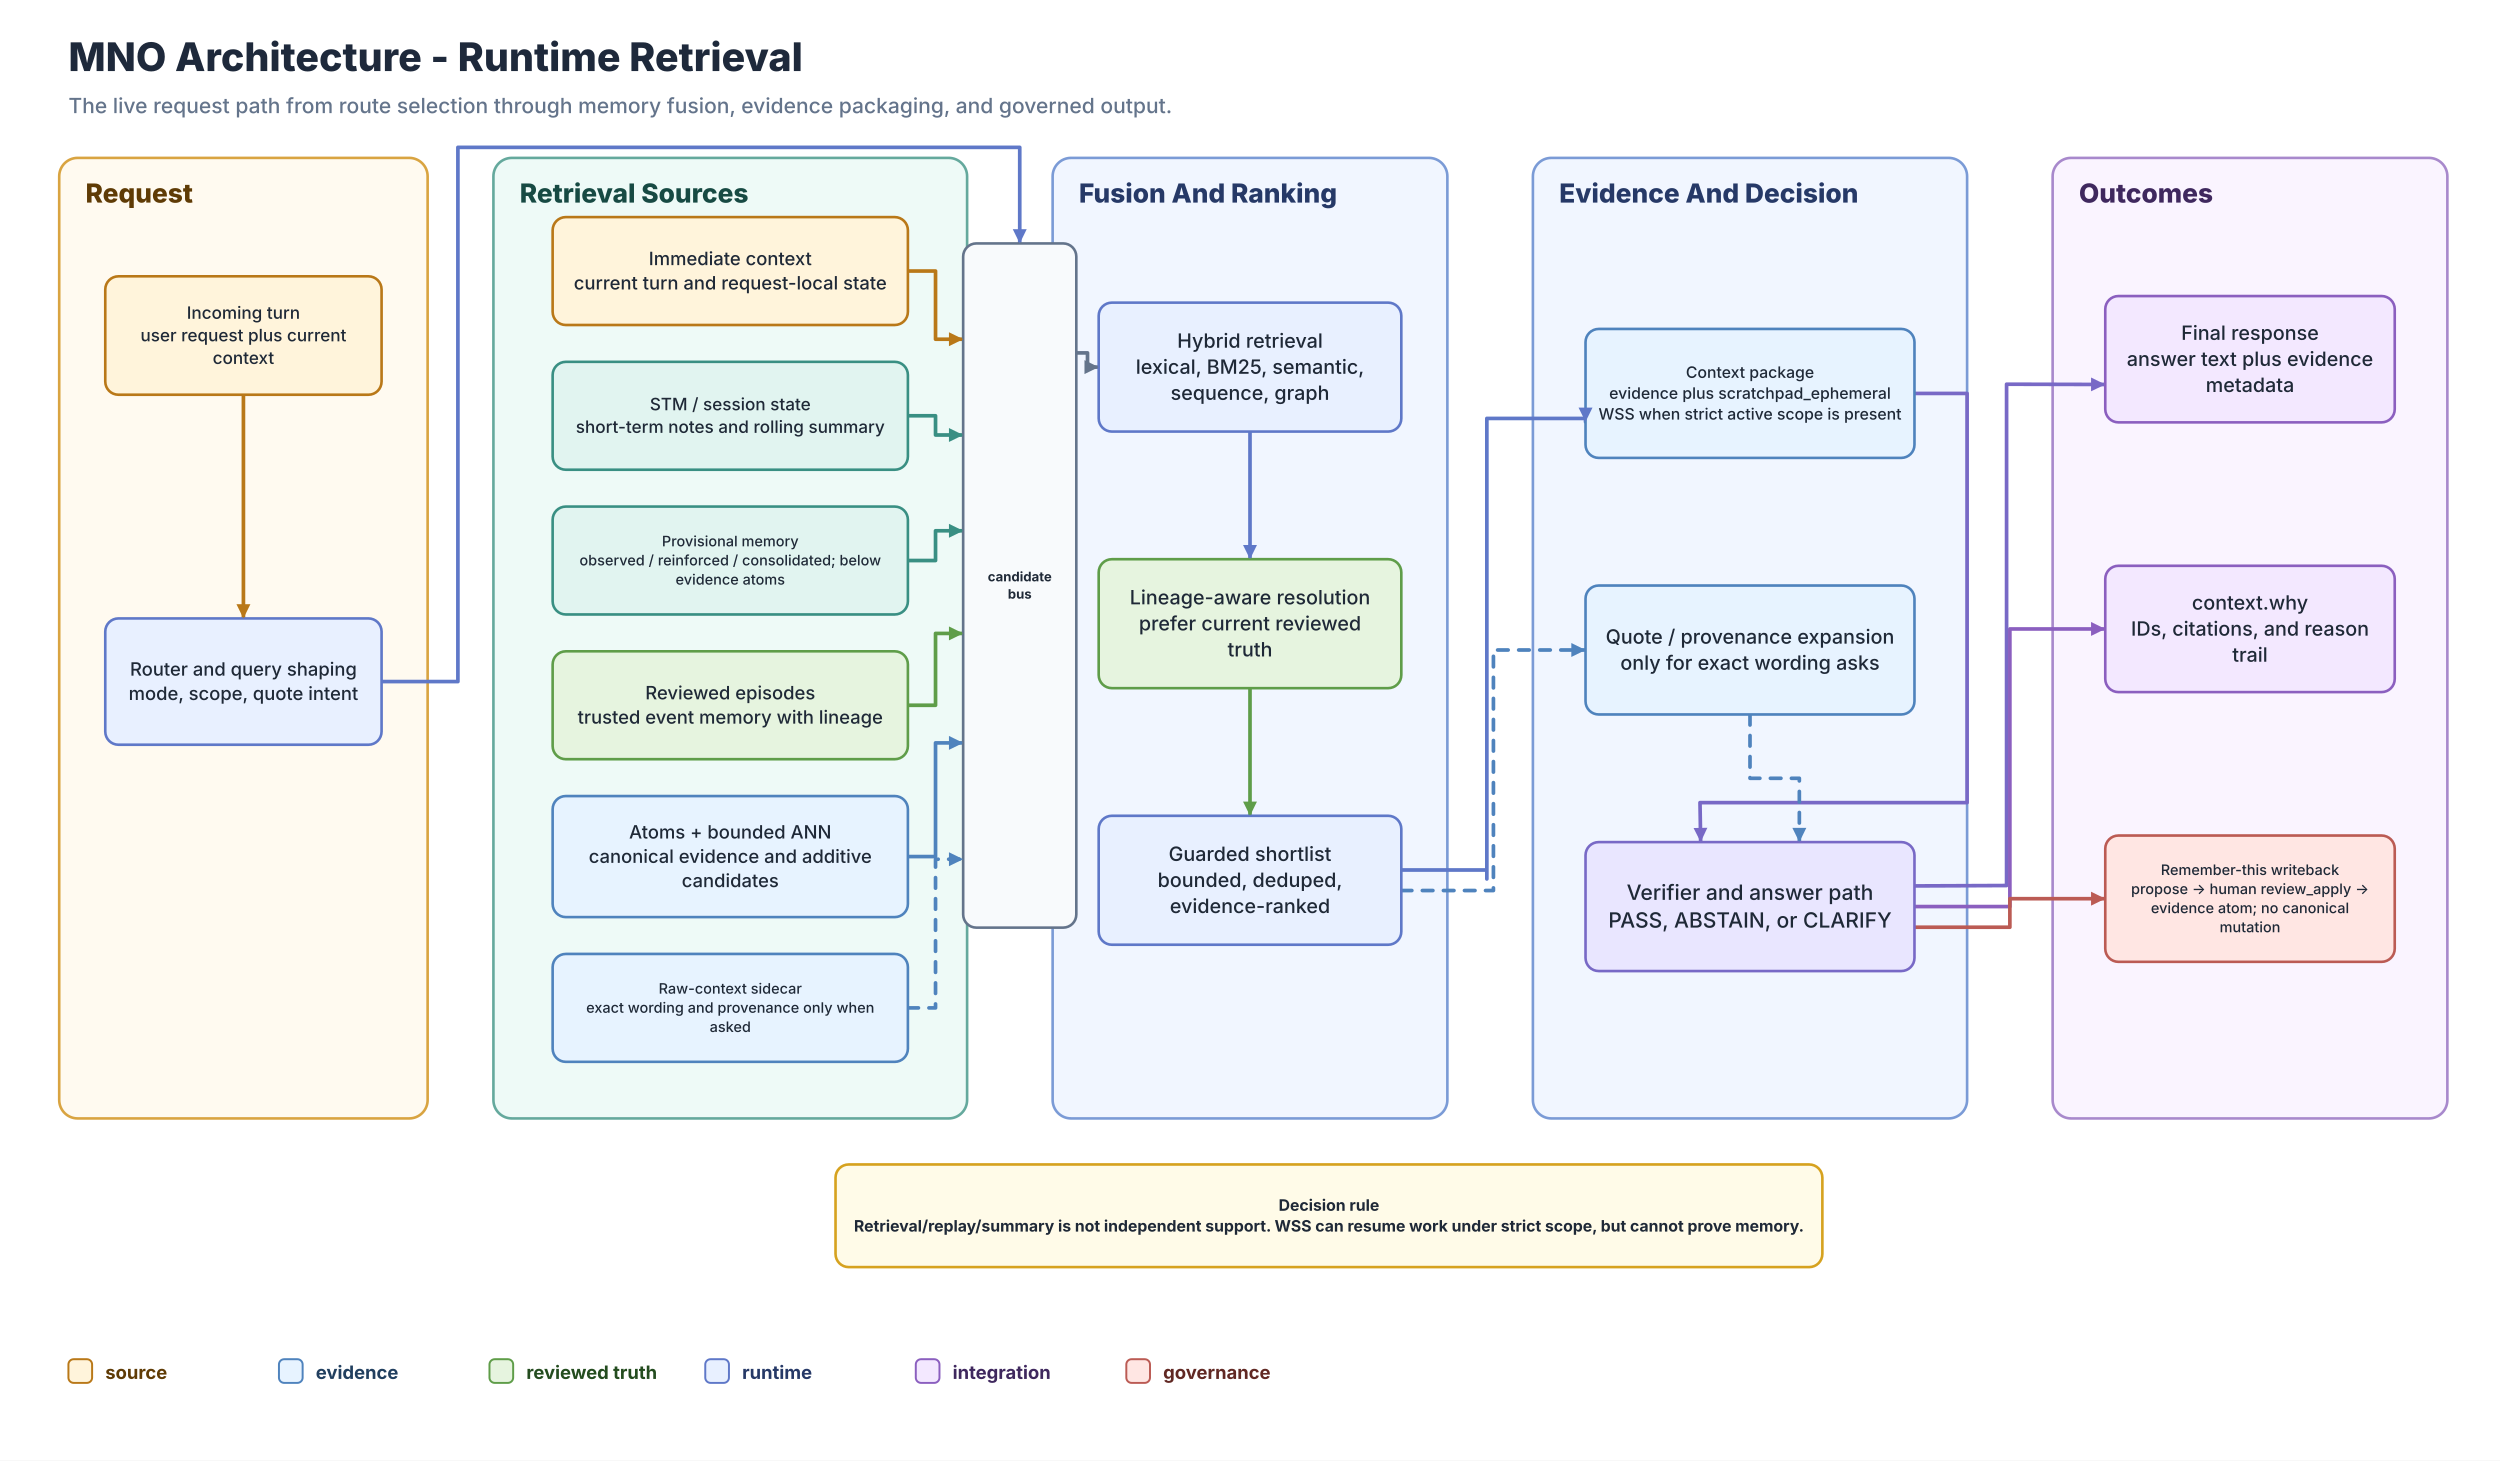
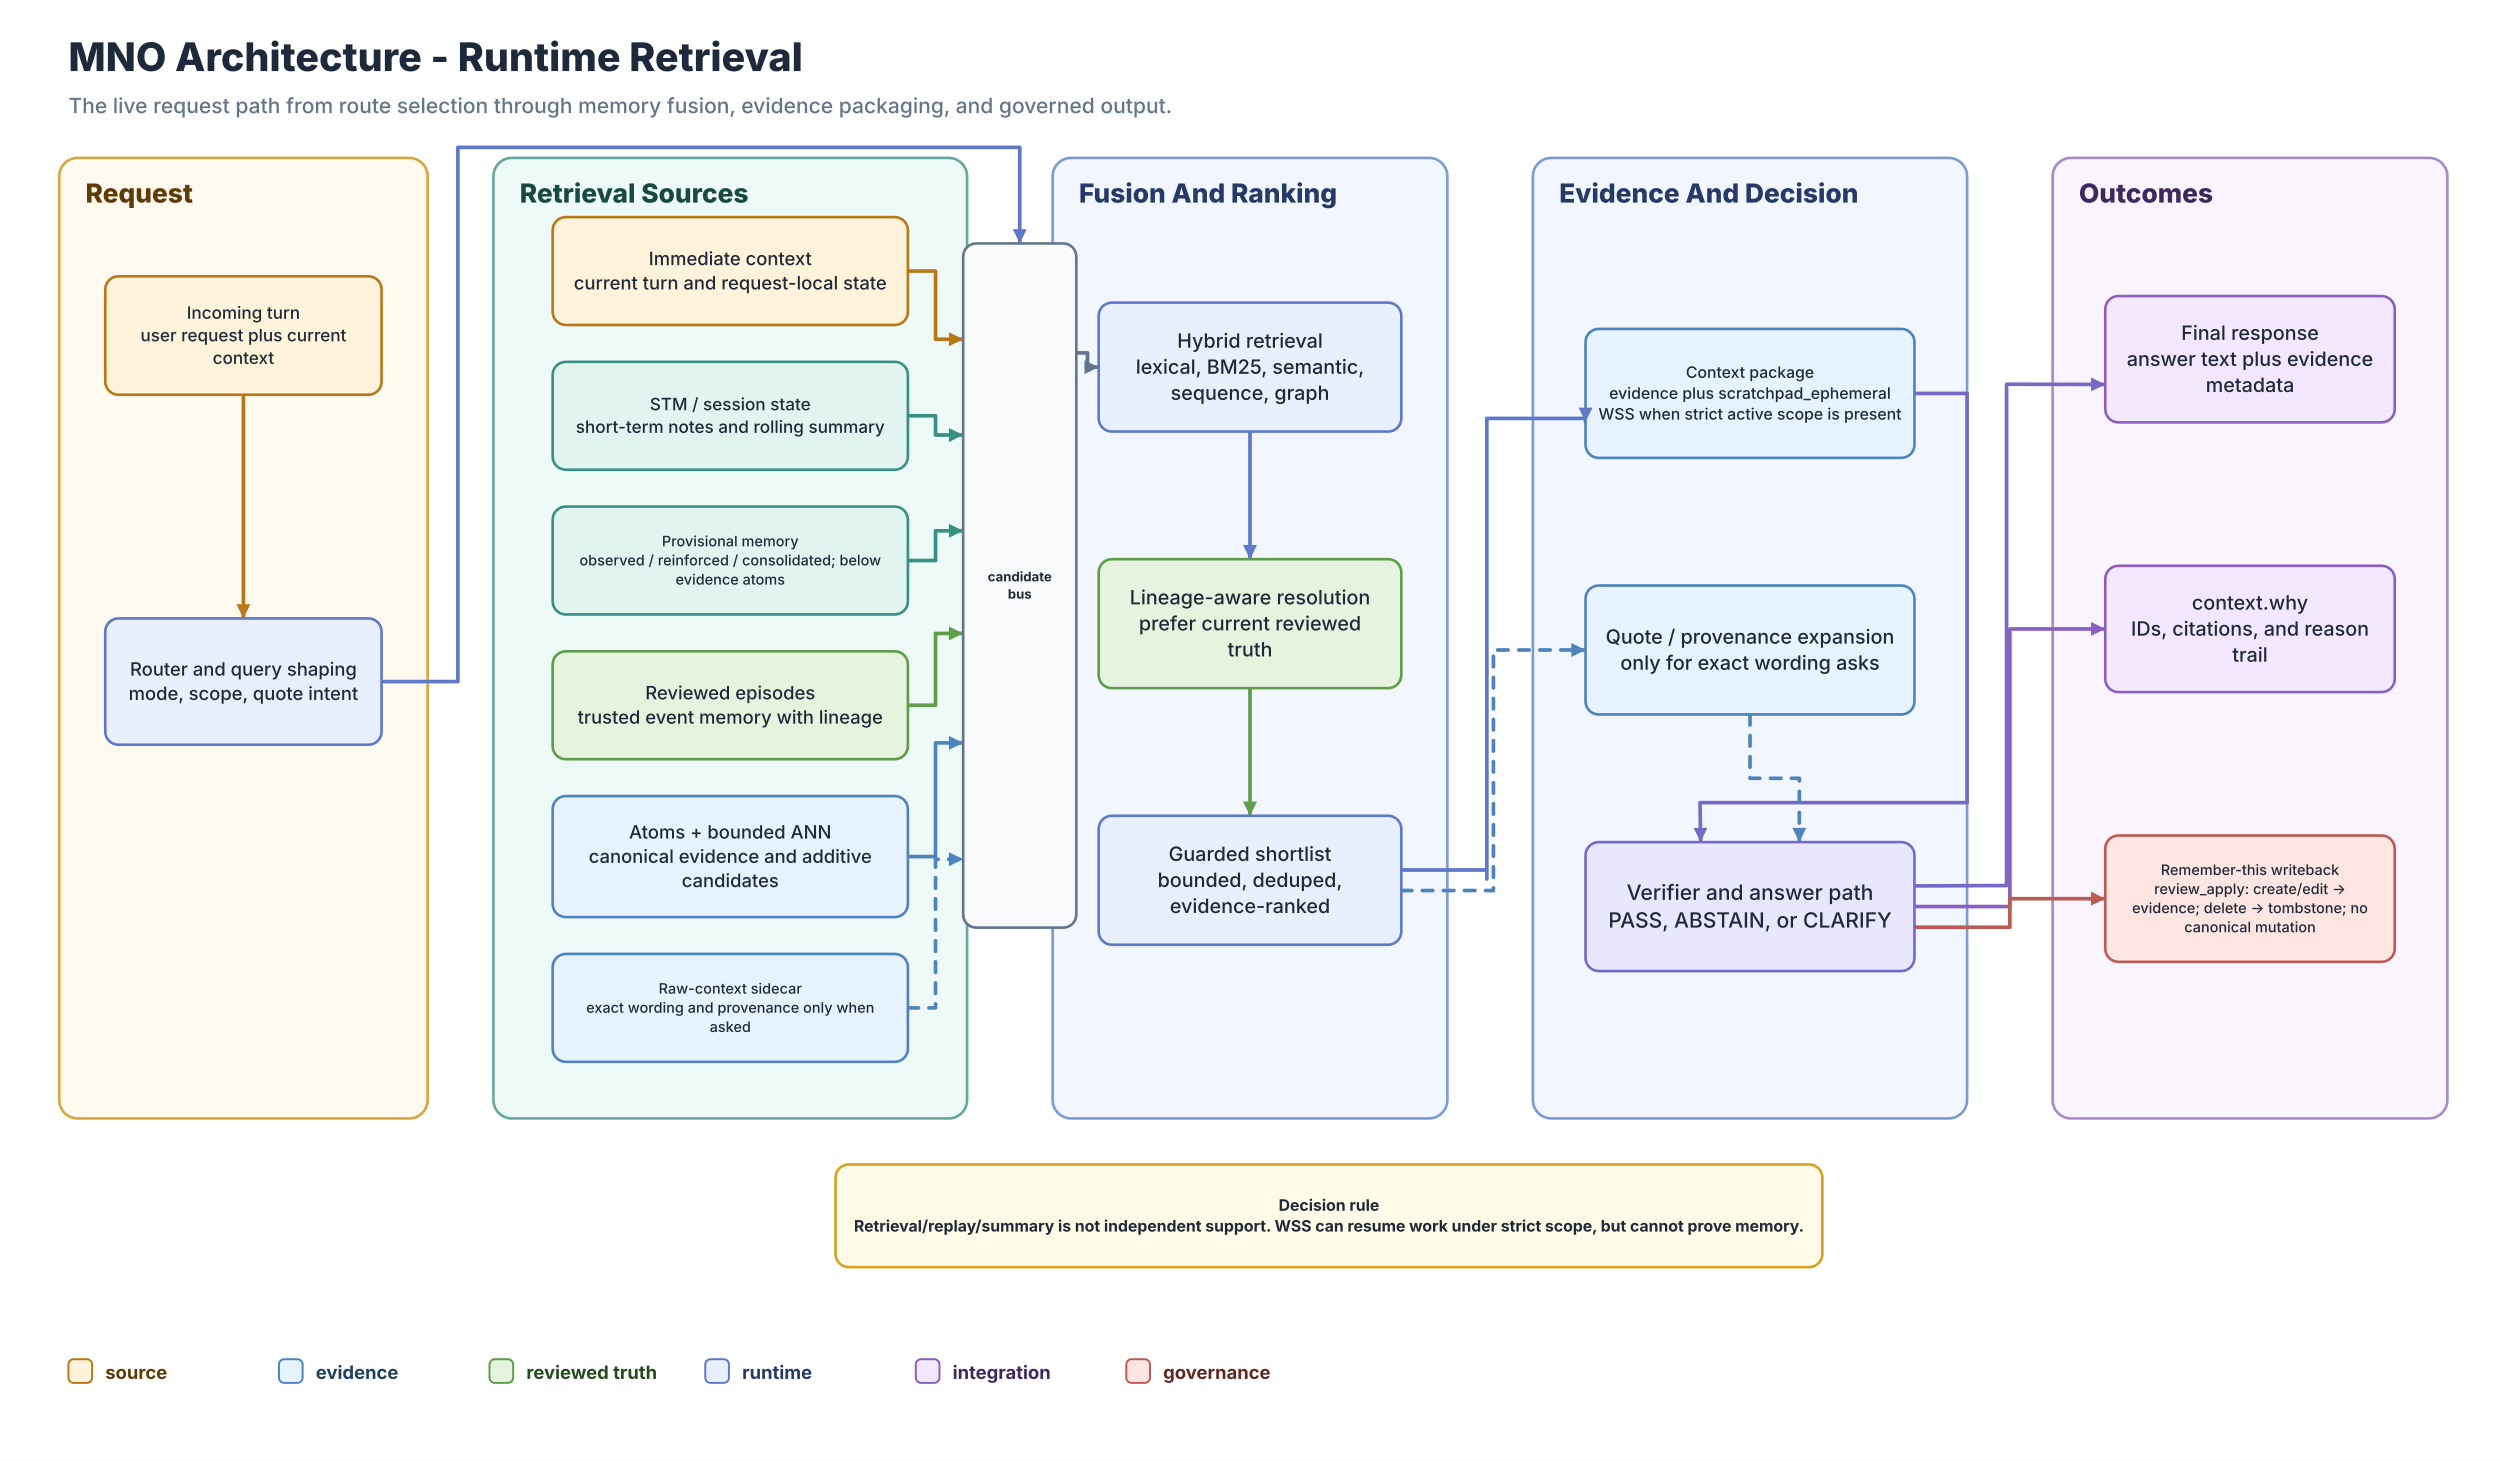
<svg xmlns="http://www.w3.org/2000/svg" width="1900" height="1110" viewBox="0 0 1900 1110" role="img" aria-label="MNO Architecture - Runtime Retrieval">
  <rect width="100%" height="100%" fill="#ffffff" />
  <text x="52" y="54" font-family="Segoe UI, Inter, Arial, sans-serif" font-size="30" font-weight="800" fill="#1e293b">MNO Architecture - Runtime Retrieval</text>
  <text x="52" y="86" font-family="Segoe UI, Inter, Arial, sans-serif" font-size="16" font-weight="500" fill="#64748b">The live request path from route selection through memory fusion, evidence packaging, and governed output.</text>
  <rect x="45" y="120" width="280" height="730" rx="14" fill="#fffaf0" stroke="#d9a441" stroke-width="2" />
  <text x="65.0" y="154.0" font-family="Segoe UI, Inter, Arial, sans-serif" font-size="20" font-weight="800" fill="#5f3b05">Request</text>
  <rect x="375" y="120" width="360" height="730" rx="14" fill="#eefaf7" stroke="#65a99d" stroke-width="2" />
  <text x="395.0" y="154.0" font-family="Segoe UI, Inter, Arial, sans-serif" font-size="20" font-weight="800" fill="#174a43">Retrieval Sources</text>
  <rect x="800" y="120" width="300" height="730" rx="14" fill="#f1f6ff" stroke="#7b9bd6" stroke-width="2" />
  <text x="820.0" y="154.0" font-family="Segoe UI, Inter, Arial, sans-serif" font-size="20" font-weight="800" fill="#263967">Fusion And Ranking</text>
  <rect x="1165" y="120" width="330" height="730" rx="14" fill="#f1f6ff" stroke="#7b9bd6" stroke-width="2" />
  <text x="1185.0" y="154.0" font-family="Segoe UI, Inter, Arial, sans-serif" font-size="20" font-weight="800" fill="#263967">Evidence And Decision</text>
  <rect x="1560" y="120" width="300" height="730" rx="14" fill="#faf4ff" stroke="#a889cc" stroke-width="2" />
  <text x="1580.0" y="154.0" font-family="Segoe UI, Inter, Arial, sans-serif" font-size="20" font-weight="800" fill="#3f285e">Outcomes</text>
  <polyline points="185.0,300.0 185.0,470.0" fill="none" stroke="#b97818" stroke-width="2.8" stroke-linecap="round" stroke-linejoin="round" />
  <polyline points="290.0,518.0 348.0,518.0 348.0,112.0 775.0,112.0 775.0,185.0" fill="none" stroke="#5f78c8" stroke-width="2.8" stroke-linecap="round" stroke-linejoin="round" />
  <polyline points="690.0,206.0 711.0,206.0 711.0,257.8 732.0,257.8" fill="none" stroke="#b97818" stroke-width="2.8" stroke-linecap="round" stroke-linejoin="round" />
  <polyline points="690.0,316.0 711.0,316.0 711.0,330.6 732.0,330.6" fill="none" stroke="#398f83" stroke-width="2.8" stroke-linecap="round" stroke-linejoin="round" />
  <polyline points="690.0,426.0 711.0,426.0 711.0,403.4 732.0,403.4" fill="none" stroke="#398f83" stroke-width="2.8" stroke-linecap="round" stroke-linejoin="round" />
  <polyline points="690.0,536.0 711.0,536.0 711.0,481.4 732.0,481.4" fill="none" stroke="#5f9d49" stroke-width="2.8" stroke-linecap="round" stroke-linejoin="round" />
  <polyline points="690.0,651.0 711.0,651.0 711.0,564.6 732.0,564.6" fill="none" stroke="#4f83bd" stroke-width="2.8" stroke-linecap="round" stroke-linejoin="round" />
  <polyline points="690.0,766.0 711.0,766.0 711.0,653.0 732.0,653.0" fill="none" stroke="#4f83bd" stroke-width="2.8" stroke-linecap="round" stroke-linejoin="round" stroke-dasharray="8 8" />
  <polyline points="818.0,268.2 826.5,268.2 826.5,279.0 835.0,279.0" fill="none" stroke="#64748b" stroke-width="2.8" stroke-linecap="round" stroke-linejoin="round" />
  <polyline points="950.0,328.0 950.0,425.0" fill="none" stroke="#5f78c8" stroke-width="2.8" stroke-linecap="round" stroke-linejoin="round" />
  <polyline points="950.0,523.0 950.0,620.0" fill="none" stroke="#5f9d49" stroke-width="2.8" stroke-linecap="round" stroke-linejoin="round" />
  <polyline points="1065.0,661.2 1130.0,661.2 1130.0,668.0 1130.0,318.0 1205.0,318.0 1205.0,320.6" fill="none" stroke="#5f78c8" stroke-width="2.8" stroke-linecap="round" stroke-linejoin="round" />
  <polyline points="1065.0,676.8 1135.0,676.8 1135.0,494.0 1205.0,494.0" fill="none" stroke="#4f83bd" stroke-width="2.8" stroke-linecap="round" stroke-linejoin="round" stroke-dasharray="8 8" />
  <polyline points="1455.0,299.0 1495.0,299.0 1495.0,610.0 1292.0,610.0 1292.5,640.0" fill="none" stroke="#7869c6" stroke-width="2.8" stroke-linecap="round" stroke-linejoin="round" />
  <polyline points="1330.0,543.0 1330.0,591.5 1367.5,591.5 1367.5,640.0" fill="none" stroke="#4f83bd" stroke-width="2.8" stroke-linecap="round" stroke-linejoin="round" stroke-dasharray="8 8" />
  <polyline points="1455.0,673.3 1525.0,673.0 1525.0,292.0 1600.0,292.2" fill="none" stroke="#7869c6" stroke-width="2.8" stroke-linecap="round" stroke-linejoin="round" />
  <polyline points="1455.0,689.0 1527.5,689.0 1527.5,478.0 1600.0,478.0" fill="none" stroke="#8b5fbf" stroke-width="2.8" stroke-linecap="round" stroke-linejoin="round" />
  <polyline points="1455.0,704.7 1527.5,704.7 1527.5,683.0 1600.0,683.0" fill="none" stroke="#bb5b54" stroke-width="2.8" stroke-linecap="round" stroke-linejoin="round" />
  <rect x="80" y="210" width="210" height="90" rx="10" fill="#fff4db" stroke="#b97818" stroke-width="2" />
  <g class="node-label">
    <text x="185.0" y="242.3" text-anchor="middle" font-family="Segoe UI, Inter, Arial, sans-serif" font-size="13" font-weight="500" fill="#1f2937">Incoming turn</text>
    <text x="185.0" y="259.4" text-anchor="middle" font-family="Segoe UI, Inter, Arial, sans-serif" font-size="13" font-weight="500" fill="#1f2937">user request plus current</text>
    <text x="185.0" y="276.6" text-anchor="middle" font-family="Segoe UI, Inter, Arial, sans-serif" font-size="13" font-weight="500" fill="#1f2937">context</text>
  </g>
  <rect x="80" y="470" width="210" height="96" rx="10" fill="#e8f0ff" stroke="#5f78c8" stroke-width="2" />
  <g class="node-label">
    <text x="185.0" y="513.5" text-anchor="middle" font-family="Segoe UI, Inter, Arial, sans-serif" font-size="14" font-weight="500" fill="#1f2937">Router and query shaping</text>
    <text x="185.0" y="532.0" text-anchor="middle" font-family="Segoe UI, Inter, Arial, sans-serif" font-size="14" font-weight="500" fill="#1f2937">mode, scope, quote intent</text>
  </g>
  <rect x="732" y="185" width="86" height="520" rx="10" fill="#f8fafc" stroke="#64748b" stroke-width="2" />
  <g class="node-label">
    <text x="775.0" y="441.8" text-anchor="middle" font-family="Segoe UI, Inter, Arial, sans-serif" font-size="10" font-weight="700" fill="#1f2937">candidate</text>
    <text x="775.0" y="455.0" text-anchor="middle" font-family="Segoe UI, Inter, Arial, sans-serif" font-size="10" font-weight="700" fill="#1f2937">bus</text>
  </g>
  <rect x="420" y="165" width="270" height="82" rx="10" fill="#fff4db" stroke="#b97818" stroke-width="2" />
  <g class="node-label">
    <text x="555.0" y="201.5" text-anchor="middle" font-family="Segoe UI, Inter, Arial, sans-serif" font-size="14" font-weight="500" fill="#1f2937">Immediate context</text>
    <text x="555.0" y="220.0" text-anchor="middle" font-family="Segoe UI, Inter, Arial, sans-serif" font-size="14" font-weight="500" fill="#1f2937">current turn and request-local state</text>
  </g>
  <rect x="420" y="275" width="270" height="82" rx="10" fill="#e1f4f0" stroke="#398f83" stroke-width="2" />
  <g class="node-label">
    <text x="555.0" y="311.8" text-anchor="middle" font-family="Segoe UI, Inter, Arial, sans-serif" font-size="13" font-weight="500" fill="#1f2937">STM / session state</text>
    <text x="555.0" y="329.0" text-anchor="middle" font-family="Segoe UI, Inter, Arial, sans-serif" font-size="13" font-weight="500" fill="#1f2937">short-term notes and rolling summary</text>
  </g>
  <rect x="420" y="385" width="270" height="82" rx="10" fill="#e1f4f0" stroke="#398f83" stroke-width="2" />
  <g class="node-label">
    <text x="555.0" y="415.2" text-anchor="middle" font-family="Segoe UI, Inter, Arial, sans-serif" font-size="11" font-weight="500" fill="#1f2937">Provisional memory</text>
    <text x="555.0" y="429.7" text-anchor="middle" font-family="Segoe UI, Inter, Arial, sans-serif" font-size="11" font-weight="500" fill="#1f2937">observed / reinforced / consolidated; below</text>
    <text x="555.0" y="444.3" text-anchor="middle" font-family="Segoe UI, Inter, Arial, sans-serif" font-size="11" font-weight="500" fill="#1f2937">evidence atoms</text>
  </g>
  <rect x="420" y="495" width="270" height="82" rx="10" fill="#e6f4df" stroke="#5f9d49" stroke-width="2" />
  <g class="node-label">
    <text x="555.0" y="531.5" text-anchor="middle" font-family="Segoe UI, Inter, Arial, sans-serif" font-size="14" font-weight="500" fill="#1f2937">Reviewed episodes</text>
    <text x="555.0" y="550.0" text-anchor="middle" font-family="Segoe UI, Inter, Arial, sans-serif" font-size="14" font-weight="500" fill="#1f2937">trusted event memory with lineage</text>
  </g>
  <rect x="420" y="605" width="270" height="92" rx="10" fill="#e7f3ff" stroke="#4f83bd" stroke-width="2" />
  <g class="node-label">
    <text x="555.0" y="637.3" text-anchor="middle" font-family="Segoe UI, Inter, Arial, sans-serif" font-size="14" font-weight="500" fill="#1f2937">Atoms + bounded ANN</text>
    <text x="555.0" y="655.8" text-anchor="middle" font-family="Segoe UI, Inter, Arial, sans-serif" font-size="14" font-weight="500" fill="#1f2937">canonical evidence and additive</text>
    <text x="555.0" y="674.2" text-anchor="middle" font-family="Segoe UI, Inter, Arial, sans-serif" font-size="14" font-weight="500" fill="#1f2937">candidates</text>
  </g>
  <rect x="420" y="725" width="270" height="82" rx="10" fill="#e7f3ff" stroke="#4f83bd" stroke-width="2" />
  <g class="node-label">
    <text x="555.0" y="755.2" text-anchor="middle" font-family="Segoe UI, Inter, Arial, sans-serif" font-size="11" font-weight="500" fill="#1f2937">Raw-context sidecar</text>
    <text x="555.0" y="769.7" text-anchor="middle" font-family="Segoe UI, Inter, Arial, sans-serif" font-size="11" font-weight="500" fill="#1f2937">exact wording and provenance only when</text>
    <text x="555.0" y="784.3" text-anchor="middle" font-family="Segoe UI, Inter, Arial, sans-serif" font-size="11" font-weight="500" fill="#1f2937">asked</text>
  </g>
  <rect x="835" y="230" width="230" height="98" rx="10" fill="#e8f0ff" stroke="#5f78c8" stroke-width="2" />
  <g class="node-label">
    <text x="950.0" y="264.3" text-anchor="middle" font-family="Segoe UI, Inter, Arial, sans-serif" font-size="15" font-weight="500" fill="#1f2937">Hybrid retrieval</text>
    <text x="950.0" y="284.1" text-anchor="middle" font-family="Segoe UI, Inter, Arial, sans-serif" font-size="15" font-weight="500" fill="#1f2937">lexical, BM25, semantic,</text>
    <text x="950.0" y="303.9" text-anchor="middle" font-family="Segoe UI, Inter, Arial, sans-serif" font-size="15" font-weight="500" fill="#1f2937">sequence, graph</text>
  </g>
  <rect x="835" y="425" width="230" height="98" rx="10" fill="#e6f4df" stroke="#5f9d49" stroke-width="2" />
  <g class="node-label">
    <text x="950.0" y="459.3" text-anchor="middle" font-family="Segoe UI, Inter, Arial, sans-serif" font-size="15" font-weight="500" fill="#1f2937">Lineage-aware resolution</text>
    <text x="950.0" y="479.1" text-anchor="middle" font-family="Segoe UI, Inter, Arial, sans-serif" font-size="15" font-weight="500" fill="#1f2937">prefer current reviewed</text>
    <text x="950.0" y="498.9" text-anchor="middle" font-family="Segoe UI, Inter, Arial, sans-serif" font-size="15" font-weight="500" fill="#1f2937">truth</text>
  </g>
  <rect x="835" y="620" width="230" height="98" rx="10" fill="#e8f0ff" stroke="#5f78c8" stroke-width="2" />
  <g class="node-label">
    <text x="950.0" y="654.3" text-anchor="middle" font-family="Segoe UI, Inter, Arial, sans-serif" font-size="15" font-weight="500" fill="#1f2937">Guarded shortlist</text>
    <text x="950.0" y="674.1" text-anchor="middle" font-family="Segoe UI, Inter, Arial, sans-serif" font-size="15" font-weight="500" fill="#1f2937">bounded, deduped,</text>
    <text x="950.0" y="693.9" text-anchor="middle" font-family="Segoe UI, Inter, Arial, sans-serif" font-size="15" font-weight="500" fill="#1f2937">evidence-ranked</text>
  </g>
  <rect x="1205" y="250" width="250" height="98" rx="10" fill="#e7f3ff" stroke="#4f83bd" stroke-width="2" />
  <g class="node-label">
    <text x="1330.0" y="287.2" text-anchor="middle" font-family="Segoe UI, Inter, Arial, sans-serif" font-size="12" font-weight="500" fill="#1f2937">Context package</text>
    <text x="1330.0" y="303.1" text-anchor="middle" font-family="Segoe UI, Inter, Arial, sans-serif" font-size="12" font-weight="500" fill="#1f2937">evidence plus scratchpad_ephemeral</text>
    <text x="1330.0" y="318.9" text-anchor="middle" font-family="Segoe UI, Inter, Arial, sans-serif" font-size="12" font-weight="500" fill="#1f2937">WSS when strict active scope is present</text>
  </g>
  <rect x="1205" y="445" width="250" height="98" rx="10" fill="#e7f3ff" stroke="#4f83bd" stroke-width="2" />
  <g class="node-label">
    <text x="1330.0" y="489.2" text-anchor="middle" font-family="Segoe UI, Inter, Arial, sans-serif" font-size="15" font-weight="500" fill="#1f2937">Quote / provenance expansion</text>
    <text x="1330.0" y="509.0" text-anchor="middle" font-family="Segoe UI, Inter, Arial, sans-serif" font-size="15" font-weight="500" fill="#1f2937">only for exact wording asks</text>
  </g>
  <rect x="1205" y="640" width="250" height="98" rx="10" fill="#e9e6ff" stroke="#7869c6" stroke-width="2" />
  <g class="node-label">
    <text x="1330.0" y="683.9" text-anchor="middle" font-family="Segoe UI, Inter, Arial, sans-serif" font-size="16" font-weight="500" fill="#1f2937">Verifier and answer path</text>
    <text x="1330.0" y="705.0" text-anchor="middle" font-family="Segoe UI, Inter, Arial, sans-serif" font-size="16" font-weight="500" fill="#1f2937">PASS, ABSTAIN, or CLARIFY</text>
  </g>
  <rect x="1600" y="225" width="220" height="96" rx="10" fill="#f3e8ff" stroke="#8b5fbf" stroke-width="2" />
  <g class="node-label">
    <text x="1710.0" y="258.3" text-anchor="middle" font-family="Segoe UI, Inter, Arial, sans-serif" font-size="15" font-weight="500" fill="#1f2937">Final response</text>
    <text x="1710.0" y="278.1" text-anchor="middle" font-family="Segoe UI, Inter, Arial, sans-serif" font-size="15" font-weight="500" fill="#1f2937">answer text plus evidence</text>
    <text x="1710.0" y="297.9" text-anchor="middle" font-family="Segoe UI, Inter, Arial, sans-serif" font-size="15" font-weight="500" fill="#1f2937">metadata</text>
  </g>
  <rect x="1600" y="430" width="220" height="96" rx="10" fill="#f3e8ff" stroke="#8b5fbf" stroke-width="2" />
  <g class="node-label">
    <text x="1710.0" y="463.3" text-anchor="middle" font-family="Segoe UI, Inter, Arial, sans-serif" font-size="15" font-weight="500" fill="#1f2937">context.why</text>
    <text x="1710.0" y="483.1" text-anchor="middle" font-family="Segoe UI, Inter, Arial, sans-serif" font-size="15" font-weight="500" fill="#1f2937">IDs, citations, and reason</text>
    <text x="1710.0" y="502.9" text-anchor="middle" font-family="Segoe UI, Inter, Arial, sans-serif" font-size="15" font-weight="500" fill="#1f2937">trail</text>
  </g>
  <rect x="1600" y="635" width="220" height="96" rx="10" fill="#ffe6e3" stroke="#bb5b54" stroke-width="2" />
  <g class="node-label">
    <text x="1710.0" y="665.0" text-anchor="middle" font-family="Segoe UI, Inter, Arial, sans-serif" font-size="11" font-weight="500" fill="#1f2937">Remember-this writeback</text>
-     <text x="1710.0" y="679.5" text-anchor="middle" font-family="Segoe UI, Inter, Arial, sans-serif" font-size="11" font-weight="500" fill="#1f2937">propose → human review_apply →</text>
-     <text x="1710.0" y="694.0" text-anchor="middle" font-family="Segoe UI, Inter, Arial, sans-serif" font-size="11" font-weight="500" fill="#1f2937">evidence atom; no canonical</text>
-     <text x="1710.0" y="708.5" text-anchor="middle" font-family="Segoe UI, Inter, Arial, sans-serif" font-size="11" font-weight="500" fill="#1f2937">mutation</text>
+     <text x="1710.0" y="679.5" text-anchor="middle" font-family="Segoe UI, Inter, Arial, sans-serif" font-size="11" font-weight="500" fill="#1f2937">review_apply: create/edit →</text>
+     <text x="1710.0" y="694.0" text-anchor="middle" font-family="Segoe UI, Inter, Arial, sans-serif" font-size="11" font-weight="500" fill="#1f2937">evidence; delete → tombstone; no</text>
+     <text x="1710.0" y="708.5" text-anchor="middle" font-family="Segoe UI, Inter, Arial, sans-serif" font-size="11" font-weight="500" fill="#1f2937">canonical mutation</text>
  </g>
  <rect x="635" y="885" width="750" height="78" rx="10" fill="#fffbe8" stroke="#d6a21f" stroke-width="2" />
  <g class="node-label">
    <text x="1010.0" y="920.2" text-anchor="middle" font-family="Segoe UI, Inter, Arial, sans-serif" font-size="12" font-weight="700" fill="#1f2937">Decision rule</text>
    <text x="1010.0" y="936.0" text-anchor="middle" font-family="Segoe UI, Inter, Arial, sans-serif" font-size="12" font-weight="700" fill="#1f2937">Retrieval/replay/summary is not independent support. WSS can resume work under strict scope, but cannot prove memory.</text>
  </g>
  <polygon points="185.0,470.0 179.7,459.2 190.3,459.2" fill="#b97818" />
  <polygon points="775.0,185.0 769.7,174.2 780.3,174.2" fill="#5f78c8" />
  <polygon points="732.0,257.8 721.2,263.1 721.2,252.5" fill="#b97818" />
  <polygon points="732.0,330.6 721.2,335.9 721.2,325.3" fill="#398f83" />
  <polygon points="732.0,403.4 721.2,408.7 721.2,398.1" fill="#398f83" />
  <polygon points="732.0,481.4 721.2,486.7 721.2,476.1" fill="#5f9d49" />
  <polygon points="732.0,564.6 721.2,569.9 721.2,559.3" fill="#4f83bd" />
  <polygon points="732.0,653.0 721.2,658.3 721.2,647.7" fill="#4f83bd" />
  <polygon points="835.0,279.0 824.2,284.3 824.2,273.7" fill="#64748b" />
  <polygon points="950.0,425.0 944.7,414.2 955.3,414.2" fill="#5f78c8" />
  <polygon points="950.0,620.0 944.7,609.2 955.3,609.2" fill="#5f9d49" />
  <polygon points="1205.0,320.6 1199.7,309.8 1210.3,309.8" fill="#5f78c8" />
  <polygon points="1205.0,494.0 1194.2,499.3 1194.2,488.7" fill="#4f83bd" />
  <polygon points="1292.5,640.0 1287.1,629.3 1297.6,629.1" fill="#7869c6" />
  <polygon points="1367.5,640.0 1362.2,629.2 1372.8,629.2" fill="#4f83bd" />
  <polygon points="1600.0,292.2 1589.2,297.4 1589.2,286.9" fill="#7869c6" />
  <polygon points="1600.0,478.0 1589.2,483.3 1589.2,472.7" fill="#8b5fbf" />
  <polygon points="1600.0,683.0 1589.2,688.3 1589.2,677.7" fill="#bb5b54" />
  <rect x="52.0" y="1033.0" width="18" height="18" rx="4" fill="#fff4db" stroke="#b97818" stroke-width="1.5" />
  <text x="80.0" y="1048.0" font-family="Segoe UI, Inter, Arial, sans-serif" font-size="14" font-weight="700" fill="#5f3b05">source</text>
  <rect x="212.0" y="1033.0" width="18" height="18" rx="4" fill="#e7f3ff" stroke="#4f83bd" stroke-width="1.5" />
  <text x="240.0" y="1048.0" font-family="Segoe UI, Inter, Arial, sans-serif" font-size="14" font-weight="700" fill="#213f5f">evidence</text>
  <rect x="372.0" y="1033.0" width="18" height="18" rx="4" fill="#e6f4df" stroke="#5f9d49" stroke-width="1.5" />
  <text x="400.0" y="1048.0" font-family="Segoe UI, Inter, Arial, sans-serif" font-size="14" font-weight="700" fill="#244c1f">reviewed truth</text>
  <rect x="536.0" y="1033.0" width="18" height="18" rx="4" fill="#e8f0ff" stroke="#5f78c8" stroke-width="1.5" />
  <text x="564.0" y="1048.0" font-family="Segoe UI, Inter, Arial, sans-serif" font-size="14" font-weight="700" fill="#263967">runtime</text>
  <rect x="696.0" y="1033.0" width="18" height="18" rx="4" fill="#f3e8ff" stroke="#8b5fbf" stroke-width="1.5" />
  <text x="724.0" y="1048.0" font-family="Segoe UI, Inter, Arial, sans-serif" font-size="14" font-weight="700" fill="#3f285e">integration</text>
  <rect x="856.0" y="1033.0" width="18" height="18" rx="4" fill="#ffe6e3" stroke="#bb5b54" stroke-width="1.5" />
  <text x="884.0" y="1048.0" font-family="Segoe UI, Inter, Arial, sans-serif" font-size="14" font-weight="700" fill="#612823">governance</text>
</svg>
